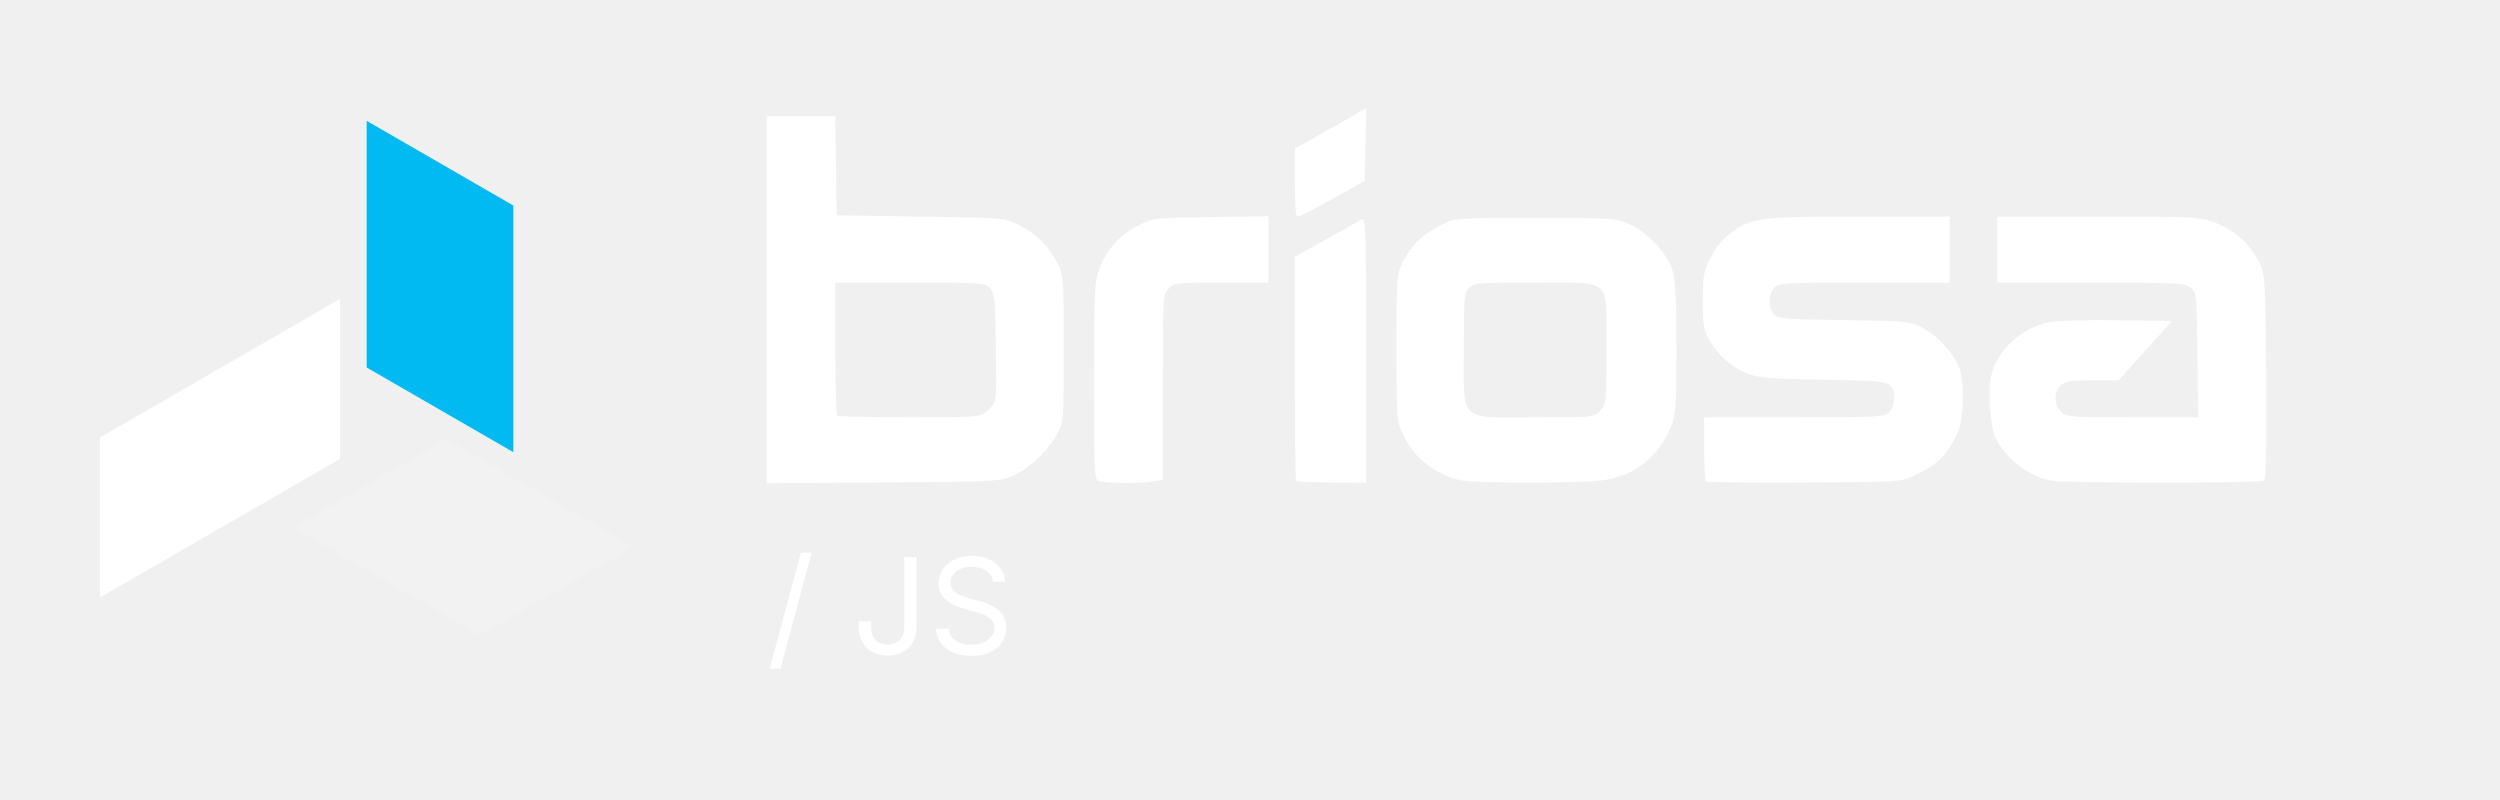
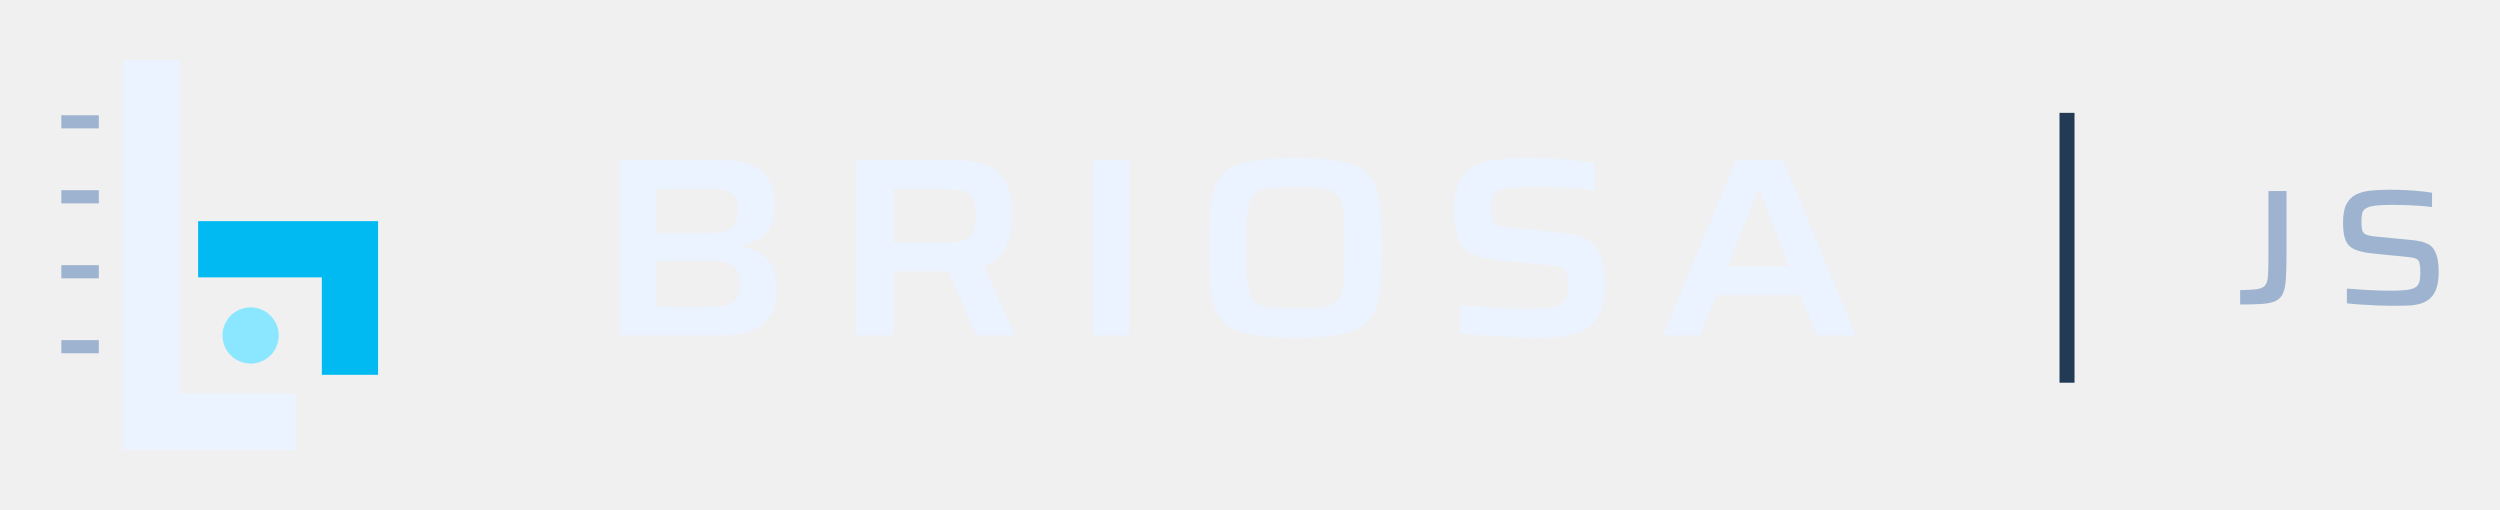
- <svg xmlns="http://www.w3.org/2000/svg" width="600" height="192" viewBox="0 0 600 192" role="img" aria-labelledby="title desc">
-   <path data-plane="left" fill="#FFFFFF" d="M24,105 L81.6,71.745 L81.6,110.145 L24,143.4 Z" />
-   <path data-plane="upper" fill="#00BAF1" d="M88,29 L123.2,49.323 L123.2,108.523 L88,88.2 Z" />
-   <path data-plane="lower" fill="#F2F2F2" d="M70.4,126.6 L107.2,105.353 L152,131.219 L115.2,152.465 Z" />
-   <g data-part="briosa-wordmark" transform="translate(184 26) scale(0.6338)">
-     <path fill="#FFFFFF" fill-rule="evenodd" d="M0.000,72.472 L0.000,3.000 L12.978,3.000 L25.956,3.000 L26.228,21.750 L26.500,40.500 L58.500,41.000 C90.500,41.500 90.500,41.500 95.717,44.250 C102.342,47.743 107.071,52.471 110.108,58.642 C112.455,63.408 112.500,64.020 112.500,91.000 C112.500,118.500 112.500,118.500 109.805,123.608 C106.439,129.988 98.473,137.252 92.244,139.619 C87.978,141.241 83.094,141.449 43.750,141.683 L0.000,141.944 L0.000,72.472 Z M126.250,141.294 C124.000,140.861 124.000,140.861 124.000,103.468 C124.000,68.474 124.129,65.731 126.008,60.708 C128.731,53.430 133.905,47.685 140.776,44.311 C146.439,41.530 146.733,41.497 168.250,41.180 L190.000,40.860 L190.000,53.430 L190.000,66.000 L172.174,66.000 C154.834,66.000 154.289,66.063 152.174,68.314 C150.027,70.600 150.000,71.069 150.000,105.679 L150.000,140.728 L145.360,141.364 C140.396,142.045 129.947,142.006 126.250,141.294 Z M200.446,141.113 C200.201,140.868 200.000,121.658 200.000,98.425 L200.000,56.183 L211.250,49.947 C217.438,46.518 223.512,43.091 224.750,42.333 C227.000,40.954 227.000,40.954 227.000,91.388 L227.000,141.821 L213.946,141.691 C206.767,141.619 200.692,141.359 200.446,141.113 Z M263.344,140.941 C253.814,139.095 245.518,132.790 241.290,124.182 C238.500,118.500 238.500,118.500 238.500,90.500 C238.500,62.500 238.500,62.500 241.454,57.167 C244.818,51.095 248.094,48.045 255.393,44.195 C260.500,41.500 260.500,41.500 291.000,41.500 C320.988,41.500 321.588,41.540 326.770,43.882 C333.710,47.018 341.218,55.195 343.095,61.661 C344.132,65.234 344.499,72.911 344.495,91.000 C344.491,113.610 344.328,115.896 342.385,120.634 C337.685,132.097 328.488,139.283 316.500,140.858 C307.910,141.988 269.058,142.048 263.344,140.941 Z M355.615,141.282 C355.277,140.943 355.000,135.342 355.000,128.833 L355.000,117.000 L389.000,117.000 C421.667,117.000 423.078,116.922 425.000,115.000 C427.511,112.489 427.647,106.893 425.250,104.734 C423.791,103.420 419.598,103.092 400.000,102.762 C380.975,102.441 375.633,102.040 371.944,100.655 C365.895,98.384 360.612,93.898 357.249,88.176 C354.722,83.877 354.500,82.653 354.500,73.000 C354.500,63.496 354.769,61.953 357.332,56.733 C359.198,52.932 361.721,49.778 364.734,47.477 C372.766,41.344 375.368,41.000 413.682,41.000 L448.000,41.000 L448.000,53.500 L448.000,66.000 L415.655,66.000 C384.511,66.000 383.242,66.075 381.488,68.013 C379.179,70.565 379.145,75.398 381.419,77.911 C383.046,79.708 384.951,79.872 407.836,80.185 C431.366,80.508 432.719,80.631 437.261,82.877 C443.539,85.981 450.364,93.657 451.981,99.433 C452.750,102.178 453.081,107.245 452.818,112.249 C452.465,118.971 451.840,121.524 449.488,125.845 C446.055,132.152 442.454,135.399 435.000,138.910 C429.500,141.500 429.500,141.500 392.865,141.698 C372.716,141.807 355.953,141.620 355.615,141.282 Z M486.344,140.989 C477.759,139.228 469.469,132.891 465.428,125.000 C463.218,120.685 462.314,106.240 463.889,100.404 C466.360,91.247 475.400,83.097 485.385,81.024 C488.349,80.409 499.324,80.073 511.347,80.229 L532.175,80.500 L522.049,91.750 L511.924,103.000 L501.962,103.000 C493.333,103.000 491.732,103.268 490.000,105.000 C487.338,107.662 487.428,112.389 490.189,114.961 C492.269,116.900 493.601,117.000 517.240,117.000 L542.103,117.000 L541.801,93.410 C541.502,69.993 541.483,69.806 539.139,67.910 C536.915,66.110 534.732,66.000 501.389,66.000 L466.000,66.000 L466.000,53.500 L466.000,41.000 L504.025,41.000 C539.214,41.000 542.465,41.146 547.621,42.958 C554.917,45.523 560.854,50.500 564.529,57.136 C567.500,62.500 567.500,62.500 567.795,101.413 C568.003,128.881 567.766,140.526 566.991,141.005 C565.376,142.004 491.217,141.989 486.344,140.989 Z M84.134,114.020 C87.115,111.039 87.115,111.039 86.807,90.622 C86.530,72.201 86.314,69.999 84.595,68.102 C82.744,66.060 81.880,66.000 54.345,66.000 L26.000,66.000 L26.000,90.833 C26.000,104.492 26.300,115.967 26.667,116.333 C27.033,116.700 39.443,117.000 54.244,117.000 C81.154,117.000 81.154,117.000 84.134,114.020 Z M315.545,114.545 C317.994,112.097 318.000,112.037 318.000,91.360 C318.000,63.582 320.590,66.000 290.826,66.000 C269.333,66.000 267.883,66.117 266.000,68.000 C264.127,69.873 264.000,71.333 264.000,91.045 C264.000,119.282 261.626,117.000 291.000,117.000 C313.091,117.000 313.091,117.000 315.545,114.545 Z M200.000,28.105 L200.000,15.211 L210.250,9.469 C215.887,6.310 221.975,2.843 223.779,1.764 L227.058,-0.199 L226.779,13.615 L226.500,27.429 L214.500,34.176 C207.900,37.886 201.938,40.940 201.250,40.961 C200.313,40.990 200.000,37.775 200.000,28.105 Z" />
+ <svg xmlns="http://www.w3.org/2000/svg" width="667" height="136" viewBox="0 0 667 136" role="img" aria-labelledby="title desc">
+   <g data-part="briosa-mark" transform="translate(-5.1362 6.5) scale(0.5)">
+     <path data-part="ticks" fill="#9DB3CF" d="M43 48.5H63V55.5H43ZM43 88.5H63V95.5H43ZM43 128.5H63V135.5H43ZM43 168.5H63V175.5H43Z" />
+     <path data-part="beam" fill="#EAF3FF" d="M76 19V227H168V197H106V19Z" />
+     <path data-part="jaw" fill="#00BAF1" d="M116 135H182V187H212V105H116Z" />
+     <circle data-part="point" cx="144" cy="166" r="15" fill="#8BE7FF" />
  </g>
-   <g transform="translate(184 157)">
-     <path fill="#FFFFFF" d="M10.812 -24.375 3.312 3.5H0.719L8.219 -24.375Z  M29.047 0.312Q25.969 0.312 24.031 -1.5Q22.094 -3.312 22.094 -6.656V-7.906H25.062V-6.656Q25.062 -4.531 26.156 -3.414Q27.25 -2.297 29.047 -2.297Q30.828 -2.297 31.922 -3.414Q33.016 -4.531 33.016 -6.656V-23.281H35.984V-6.656Q35.984 -3.312 34.055 -1.5Q32.125 0.312 29.047 0.312Z M49.062 0.406Q46.547 0.406 44.695 -0.406Q42.844 -1.219 41.797 -2.68Q40.75 -4.141 40.609 -6.094H43.656Q43.781 -4.781 44.547 -3.93Q45.312 -3.078 46.508 -2.664Q47.703 -2.25 49.062 -2.25Q50.641 -2.25 51.898 -2.766Q53.156 -3.281 53.891 -4.219Q54.625 -5.156 54.625 -6.391Q54.625 -7.516 53.992 -8.219Q53.359 -8.922 52.312 -9.375Q51.266 -9.828 50.016 -10.172L47.203 -10.969Q44.391 -11.766 42.828 -13.25Q41.266 -14.734 41.266 -17.047Q41.266 -19.016 42.328 -20.492Q43.391 -21.969 45.203 -22.781Q47.016 -23.594 49.266 -23.594Q51.562 -23.594 53.328 -22.781Q55.094 -21.969 56.117 -20.57Q57.141 -19.172 57.203 -17.406H54.297Q54.094 -19.109 52.672 -20.039Q51.25 -20.969 49.172 -20.969Q47.672 -20.969 46.539 -20.477Q45.406 -19.984 44.781 -19.133Q44.156 -18.281 44.156 -17.188Q44.156 -15.969 44.914 -15.227Q45.672 -14.484 46.711 -14.07Q47.75 -13.656 48.594 -13.422L50.922 -12.781Q51.859 -12.531 52.992 -12.094Q54.125 -11.656 55.156 -10.93Q56.188 -10.203 56.852 -9.086Q57.516 -7.969 57.516 -6.344Q57.516 -4.438 56.523 -2.906Q55.531 -1.375 53.641 -0.484Q51.75 0.406 49.062 0.406Z" />
+   <g data-part="briosa-wordmark" transform="translate(158.5687 89.5) scale(0.068)">
+     <path data-part="letters" fill="#EAF3FF" d="M101.4 0V-688H496.34Q571.55 -688 617.58 -667.83Q663.6 -647.66 685.4 -608.73Q707.19 -569.79 707.19 -515.08Q707.19 -469.34 693.42 -436.41Q679.66 -403.47 650.69 -382.89Q621.72 -362.31 575.74 -353.06V-349Q628.42 -339 658.61 -317.73Q688.81 -296.45 701.47 -262.67Q714.13 -228.9 714.13 -181.76Q714.13 -142.38 703.74 -109.16Q693.34 -75.94 669 -51.37Q644.67 -26.8 601.98 -13.4Q559.28 0 494.94 0ZM244.35 -110.98H447.57Q495.93 -110.98 523.08 -119.25Q550.23 -127.53 560.87 -147.71Q571.52 -167.88 571.52 -202.59Q571.52 -236.58 560.07 -256.76Q548.63 -276.94 521.91 -285.28Q495.19 -293.62 447.57 -293.62H244.35ZM244.35 -401.38H444.97Q489.34 -401.38 515.08 -410.08Q540.82 -418.79 552.69 -437.87Q564.57 -456.94 564.57 -487.81Q564.57 -522.35 554.86 -541.41Q545.16 -560.47 519.31 -568.31Q493.46 -576.15 444.97 -576.15H244.35ZM1029.27 0V-688H1402.58Q1476.85 -688 1523.28 -673.07Q1569.72 -658.13 1594.58 -630.07Q1619.45 -602 1628.75 -562.47Q1638.06 -522.94 1638.06 -473.62Q1638.06 -429.1 1629.39 -389.66Q1620.72 -350.23 1596.94 -320.36Q1573.17 -290.49 1527.09 -272.49L1650.32 0H1499.7L1372.12 -292.96L1434.59 -270.38Q1418.72 -256.44 1402.99 -254.07Q1387.25 -251.7 1372.31 -251.7H1173.01V0ZM1173.01 -362.62H1344.34Q1397.65 -362.62 1428.1 -367.66Q1458.55 -372.7 1473.13 -385.21Q1487.7 -397.72 1491.94 -419.26Q1496.18 -440.81 1496.18 -473.1Q1496.18 -503.64 1492.37 -523.52Q1488.57 -543.4 1474 -554.97Q1459.42 -566.55 1429.84 -571.15Q1400.25 -575.76 1347.81 -575.76H1173.01ZM1954.66 0V-688H2098.28V0ZM2751.07 8Q2654.1 8 2591.5 -1.63Q2528.91 -11.26 2492.71 -34.4Q2456.51 -57.53 2439.14 -97.53Q2421.78 -137.53 2417.34 -198.4Q2412.91 -259.26 2412.91 -343.87Q2412.91 -428.47 2417.34 -489.34Q2421.78 -550.21 2439.14 -590.27Q2456.51 -630.34 2492.71 -653.54Q2528.91 -676.74 2591.69 -686.37Q2654.47 -696 2751.28 -696Q2848.1 -696 2910.88 -686.37Q2973.66 -676.74 3009.42 -653.54Q3045.19 -630.34 3062.12 -590.27Q3079.06 -550.21 3083.49 -489.34Q3087.92 -428.47 3087.92 -343.87Q3087.92 -259.26 3083.49 -198.4Q3079.06 -137.53 3062.12 -97.53Q3045.19 -57.53 3009.51 -34.4Q2973.82 -11.26 2910.93 -1.63Q2848.05 8 2751.07 8ZM2751.28 -105.43Q2807.92 -105.43 2843.75 -108.73Q2879.59 -112.03 2899.94 -123.6Q2920.29 -135.17 2929.93 -160.89Q2939.57 -186.6 2941.87 -230.75Q2944.18 -274.9 2944.18 -343.87Q2944.18 -412.96 2941.87 -457.05Q2939.57 -501.13 2929.93 -526.92Q2920.29 -552.7 2899.94 -564.33Q2879.59 -575.97 2843.63 -579.27Q2807.67 -582.57 2750.85 -582.57Q2695.04 -582.57 2659.01 -579.27Q2622.98 -575.97 2602.19 -564.43Q2581.41 -552.89 2571.77 -527.01Q2562.13 -501.13 2559.39 -457.05Q2556.65 -412.96 2556.65 -343.87Q2556.65 -274.9 2559.39 -230.75Q2562.13 -186.6 2571.77 -160.79Q2581.41 -134.98 2602.19 -123.51Q2622.98 -112.03 2659.13 -108.73Q2695.28 -105.43 2751.28 -105.43ZM3690.55 8Q3645.62 8 3592.83 5.93Q3540.04 3.87 3489.14 0.3Q3438.25 -3.26 3396.51 -8.13V-117.77Q3440.38 -113.9 3486.65 -110.9Q3532.93 -107.9 3575.57 -106.4Q3618.21 -104.9 3647.81 -104.9Q3706.97 -104.9 3740.32 -108.14Q3773.67 -111.37 3792.08 -120.58Q3805.89 -127.92 3811.36 -138.87Q3816.84 -149.81 3818.14 -164.92Q3819.44 -180.04 3819.44 -197.45Q3819.44 -219.74 3817.24 -234.42Q3815.04 -249.1 3808.02 -257.3Q3800.99 -265.51 3786 -269.75Q3771.01 -273.98 3746.42 -276.12L3558.4 -295.19Q3501.44 -300.93 3464.79 -313.15Q3428.13 -325.38 3408.49 -348.37Q3388.85 -371.36 3381.12 -407.09Q3373.38 -442.81 3373.38 -494.68Q3373.38 -565.15 3395.21 -605.78Q3417.04 -646.42 3456.44 -665.81Q3495.83 -685.21 3548.79 -690.6Q3601.76 -696 3663.89 -696Q3709.62 -696 3757.95 -693.57Q3806.28 -691.13 3850.01 -686.57Q3893.74 -682 3923.79 -676.47V-569.1Q3893.13 -574.1 3852.24 -577.1Q3811.34 -580.1 3767.91 -581.6Q3724.47 -583.1 3686 -583.1Q3632.75 -583.1 3599.46 -579.86Q3566.17 -576.63 3547.75 -568.42Q3525.6 -559.21 3521.66 -542.06Q3517.73 -524.91 3517.73 -500.15Q3517.73 -470.92 3521.66 -455.31Q3525.6 -439.7 3543.5 -432.72Q3561.41 -425.75 3601.83 -421.88L3793.66 -402.94Q3827.13 -399.94 3855.37 -392.94Q3883.6 -385.94 3905.17 -371.81Q3926.74 -357.68 3940.4 -330.55Q3948.4 -315.94 3953.53 -296.81Q3958.66 -277.68 3961.23 -254.52Q3963.79 -231.36 3963.79 -202.17Q3963.79 -141.04 3949.73 -101.64Q3935.66 -62.24 3910.53 -39.78Q3885.4 -17.32 3851.13 -6.99Q3816.87 3.34 3776.04 5.67Q3735.21 8 3690.55 8ZM4193.38 0 4479.8 -688H4663.13L4948.68 0H4796.78L4732.19 -158.36H4402.87L4336.67 0ZM4446.66 -270.21H4688.27L4574.26 -566.83H4563.4Z" />
+   </g>
+   <rect x="549.479" y="30.108" width="4" height="72" fill="#223A53" />
+   <g transform="translate(595.8695 81.244) scale(0.044)">
+     <path fill="#9DB3CF" d="M41.12 0V-87.57Q104.96 -87.89 140.08 -92.67Q175.2 -97.44 190.53 -113.81Q205.85 -130.19 209.07 -166.04Q212.28 -201.89 212.28 -264.04V-688H321.94V-295.07Q321.94 -209.44 318.18 -153.97Q314.43 -98.51 300.58 -67.34Q286.73 -36.16 256.78 -21.74Q226.83 -7.33 174.44 -3.74Q122.04 -0.16 41.12 0ZM976.3 8Q932.47 8 880.87 6.08Q829.28 4.16 779.27 0.74Q729.26 -2.67 688.08 -7.35V-96.75Q731.42 -92.92 778.67 -89.92Q825.91 -86.92 869.98 -85.33Q914.05 -83.75 944.71 -83.75Q1004.89 -83.75 1039.89 -87.01Q1074.89 -90.26 1096.85 -100.26Q1114.13 -108.59 1121.6 -122.22Q1129.06 -135.85 1131.21 -154.47Q1133.37 -173.09 1133.37 -193.88Q1133.37 -221.3 1131.2 -239.1Q1129.04 -256.89 1121.4 -266.71Q1113.76 -276.52 1097.07 -281.43Q1080.38 -286.34 1052 -288.82L852.39 -308.66Q792.72 -314.5 755.36 -326.41Q718 -338.31 698.64 -360.23Q679.28 -382.15 672.1 -416.09Q664.91 -450.03 664.91 -499.1Q664.91 -568.79 685.68 -608.64Q706.45 -648.49 744.63 -667.24Q782.82 -686 835.23 -691Q887.65 -696 950.79 -696Q996.3 -696 1043.73 -693.66Q1091.16 -691.33 1133.59 -687.07Q1176.02 -682.82 1204.53 -677.98V-590.57Q1174.04 -595.41 1133.38 -598.33Q1092.72 -601.25 1049.38 -602.75Q1006.04 -604.25 967.53 -604.25Q907.58 -604.25 870.44 -600.67Q833.29 -597.08 811.66 -587.11Q786.52 -576.13 781.38 -554.85Q776.24 -533.56 776.24 -503.79Q776.24 -469.51 780.81 -450.88Q785.38 -432.25 804.94 -423.94Q824.5 -415.62 867.97 -411.46L1070.62 -391.95Q1107.55 -388.78 1137.6 -381.95Q1167.65 -375.11 1189.56 -360.95Q1211.47 -346.78 1223.98 -318.64Q1231.49 -303.81 1235.92 -285.46Q1240.35 -267.11 1242.52 -245.51Q1244.7 -223.9 1244.7 -197.21Q1244.7 -135.72 1230.61 -96.72Q1216.53 -57.72 1191.45 -36.04Q1166.37 -14.37 1132.61 -4.86Q1098.86 4.65 1059.01 6.33Q1019.16 8 976.3 8Z" />
  </g>
</svg>
